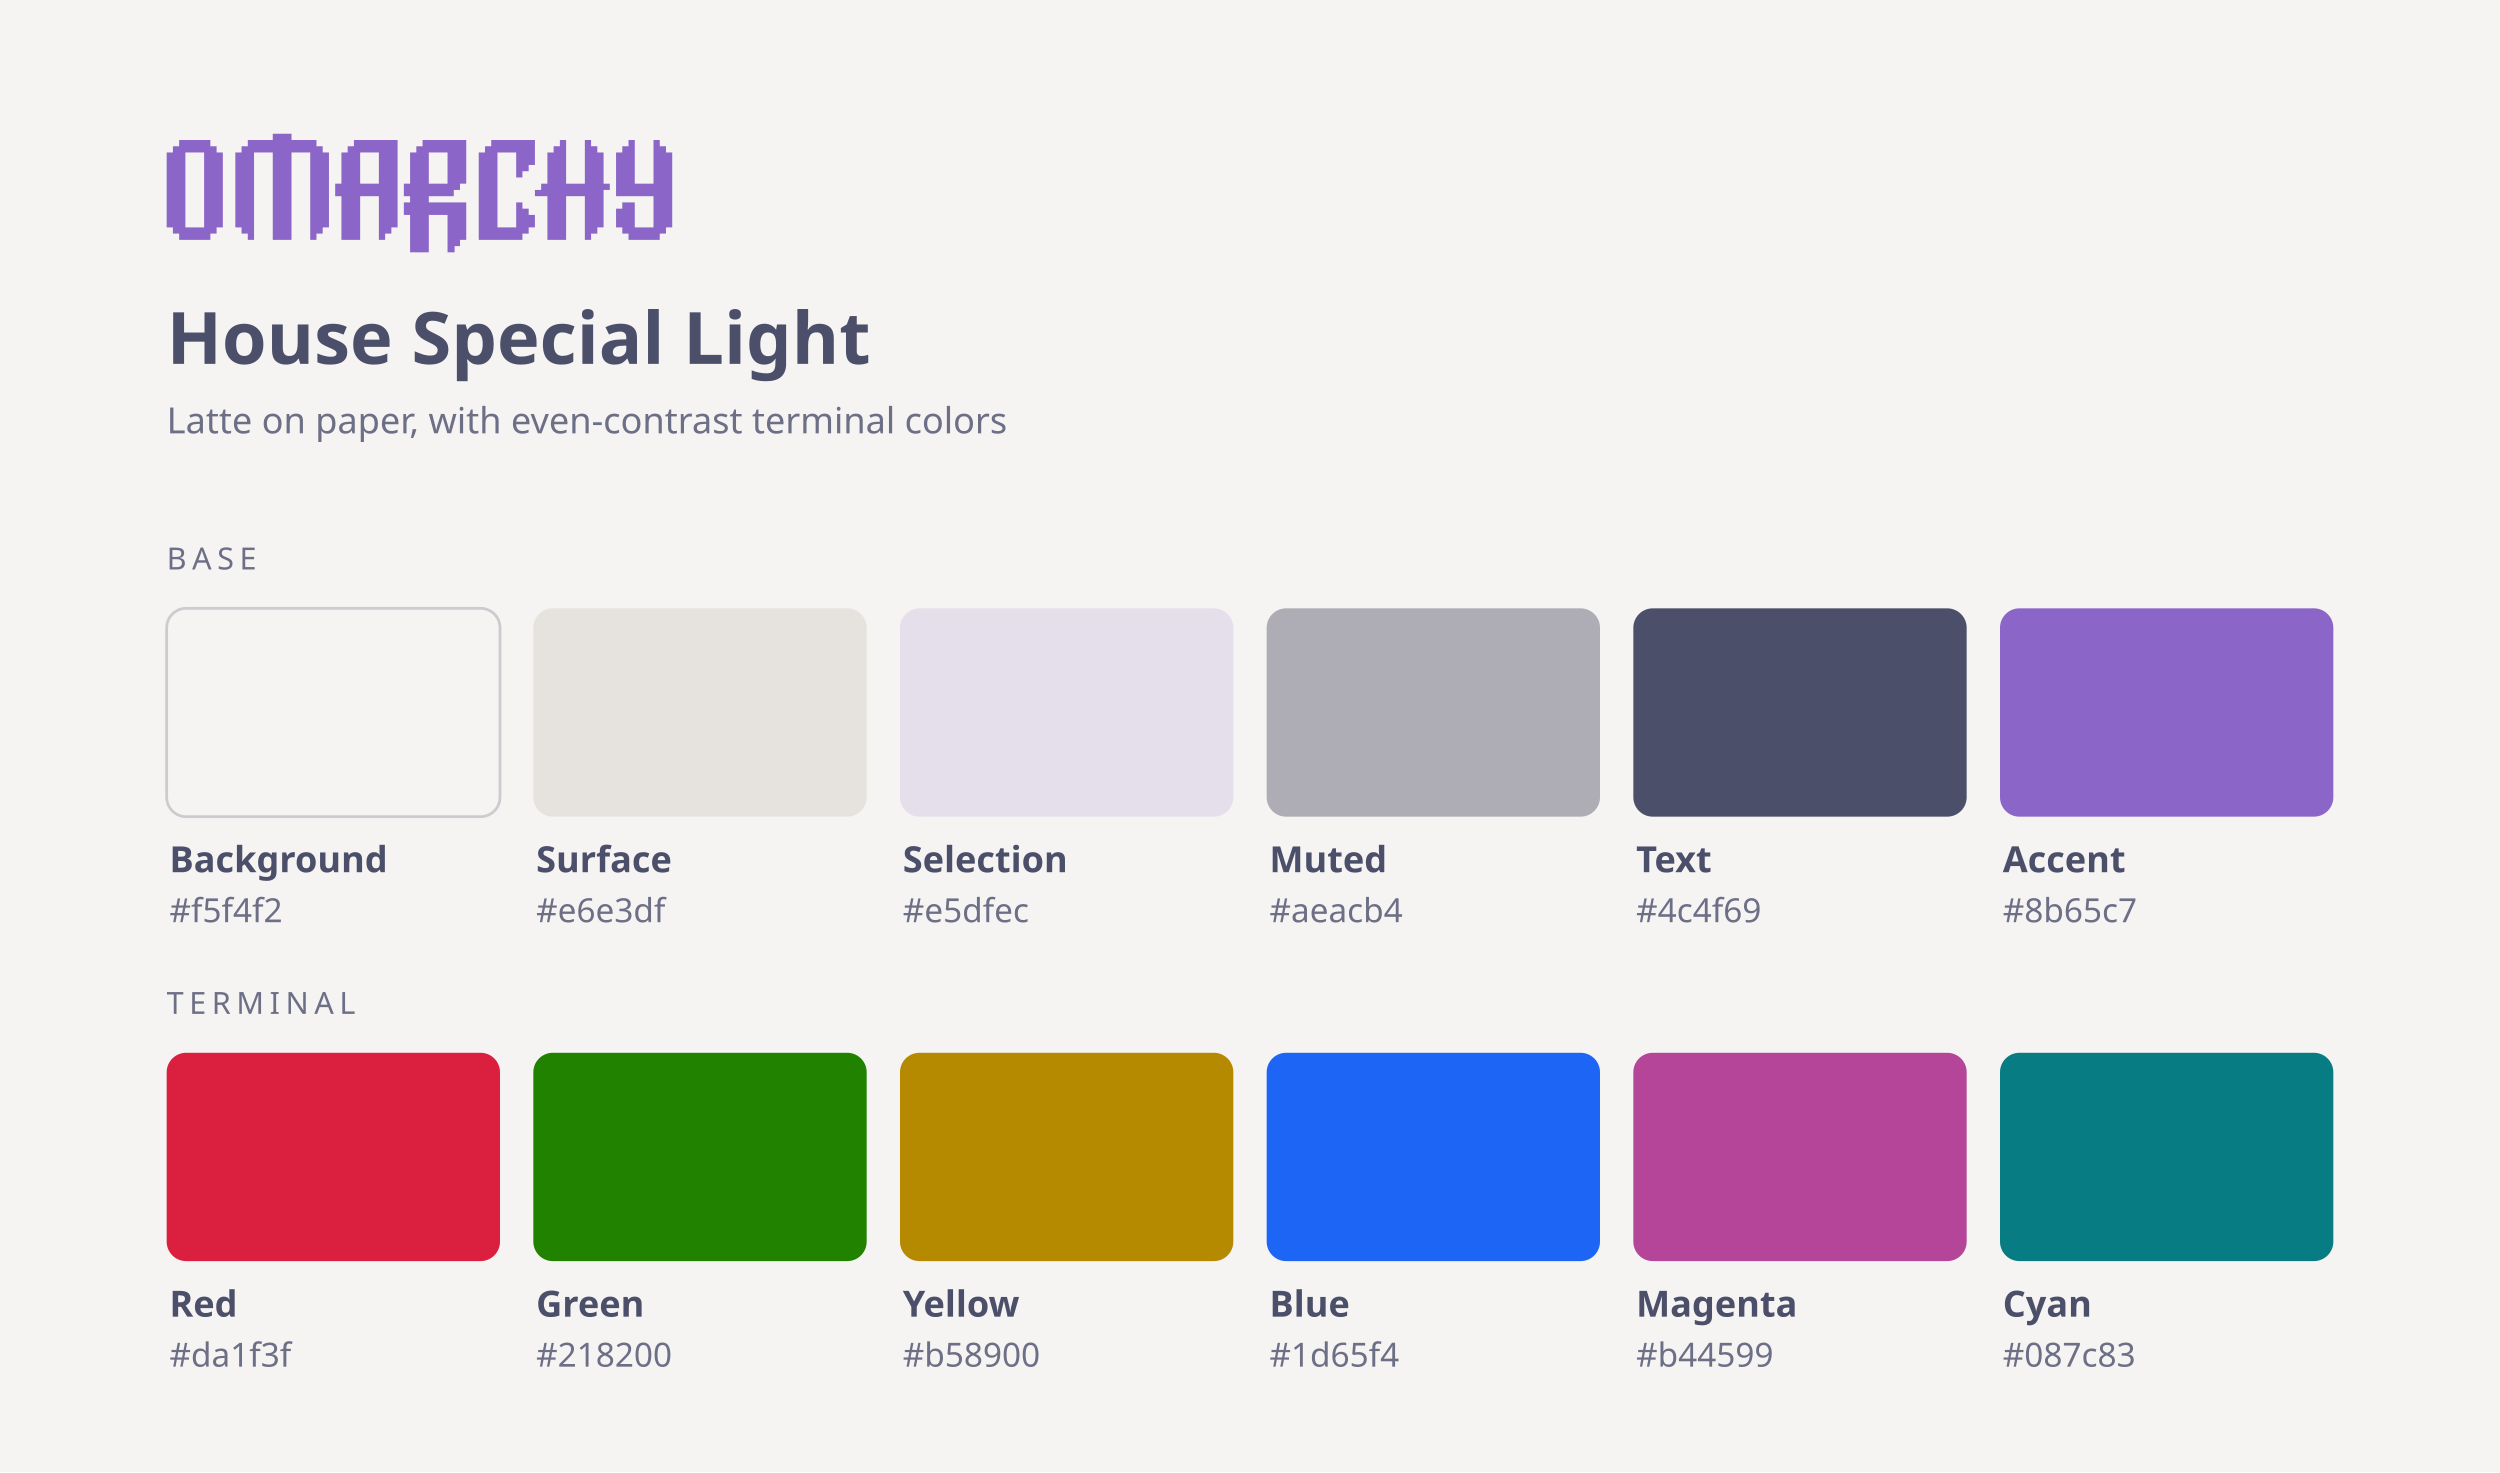
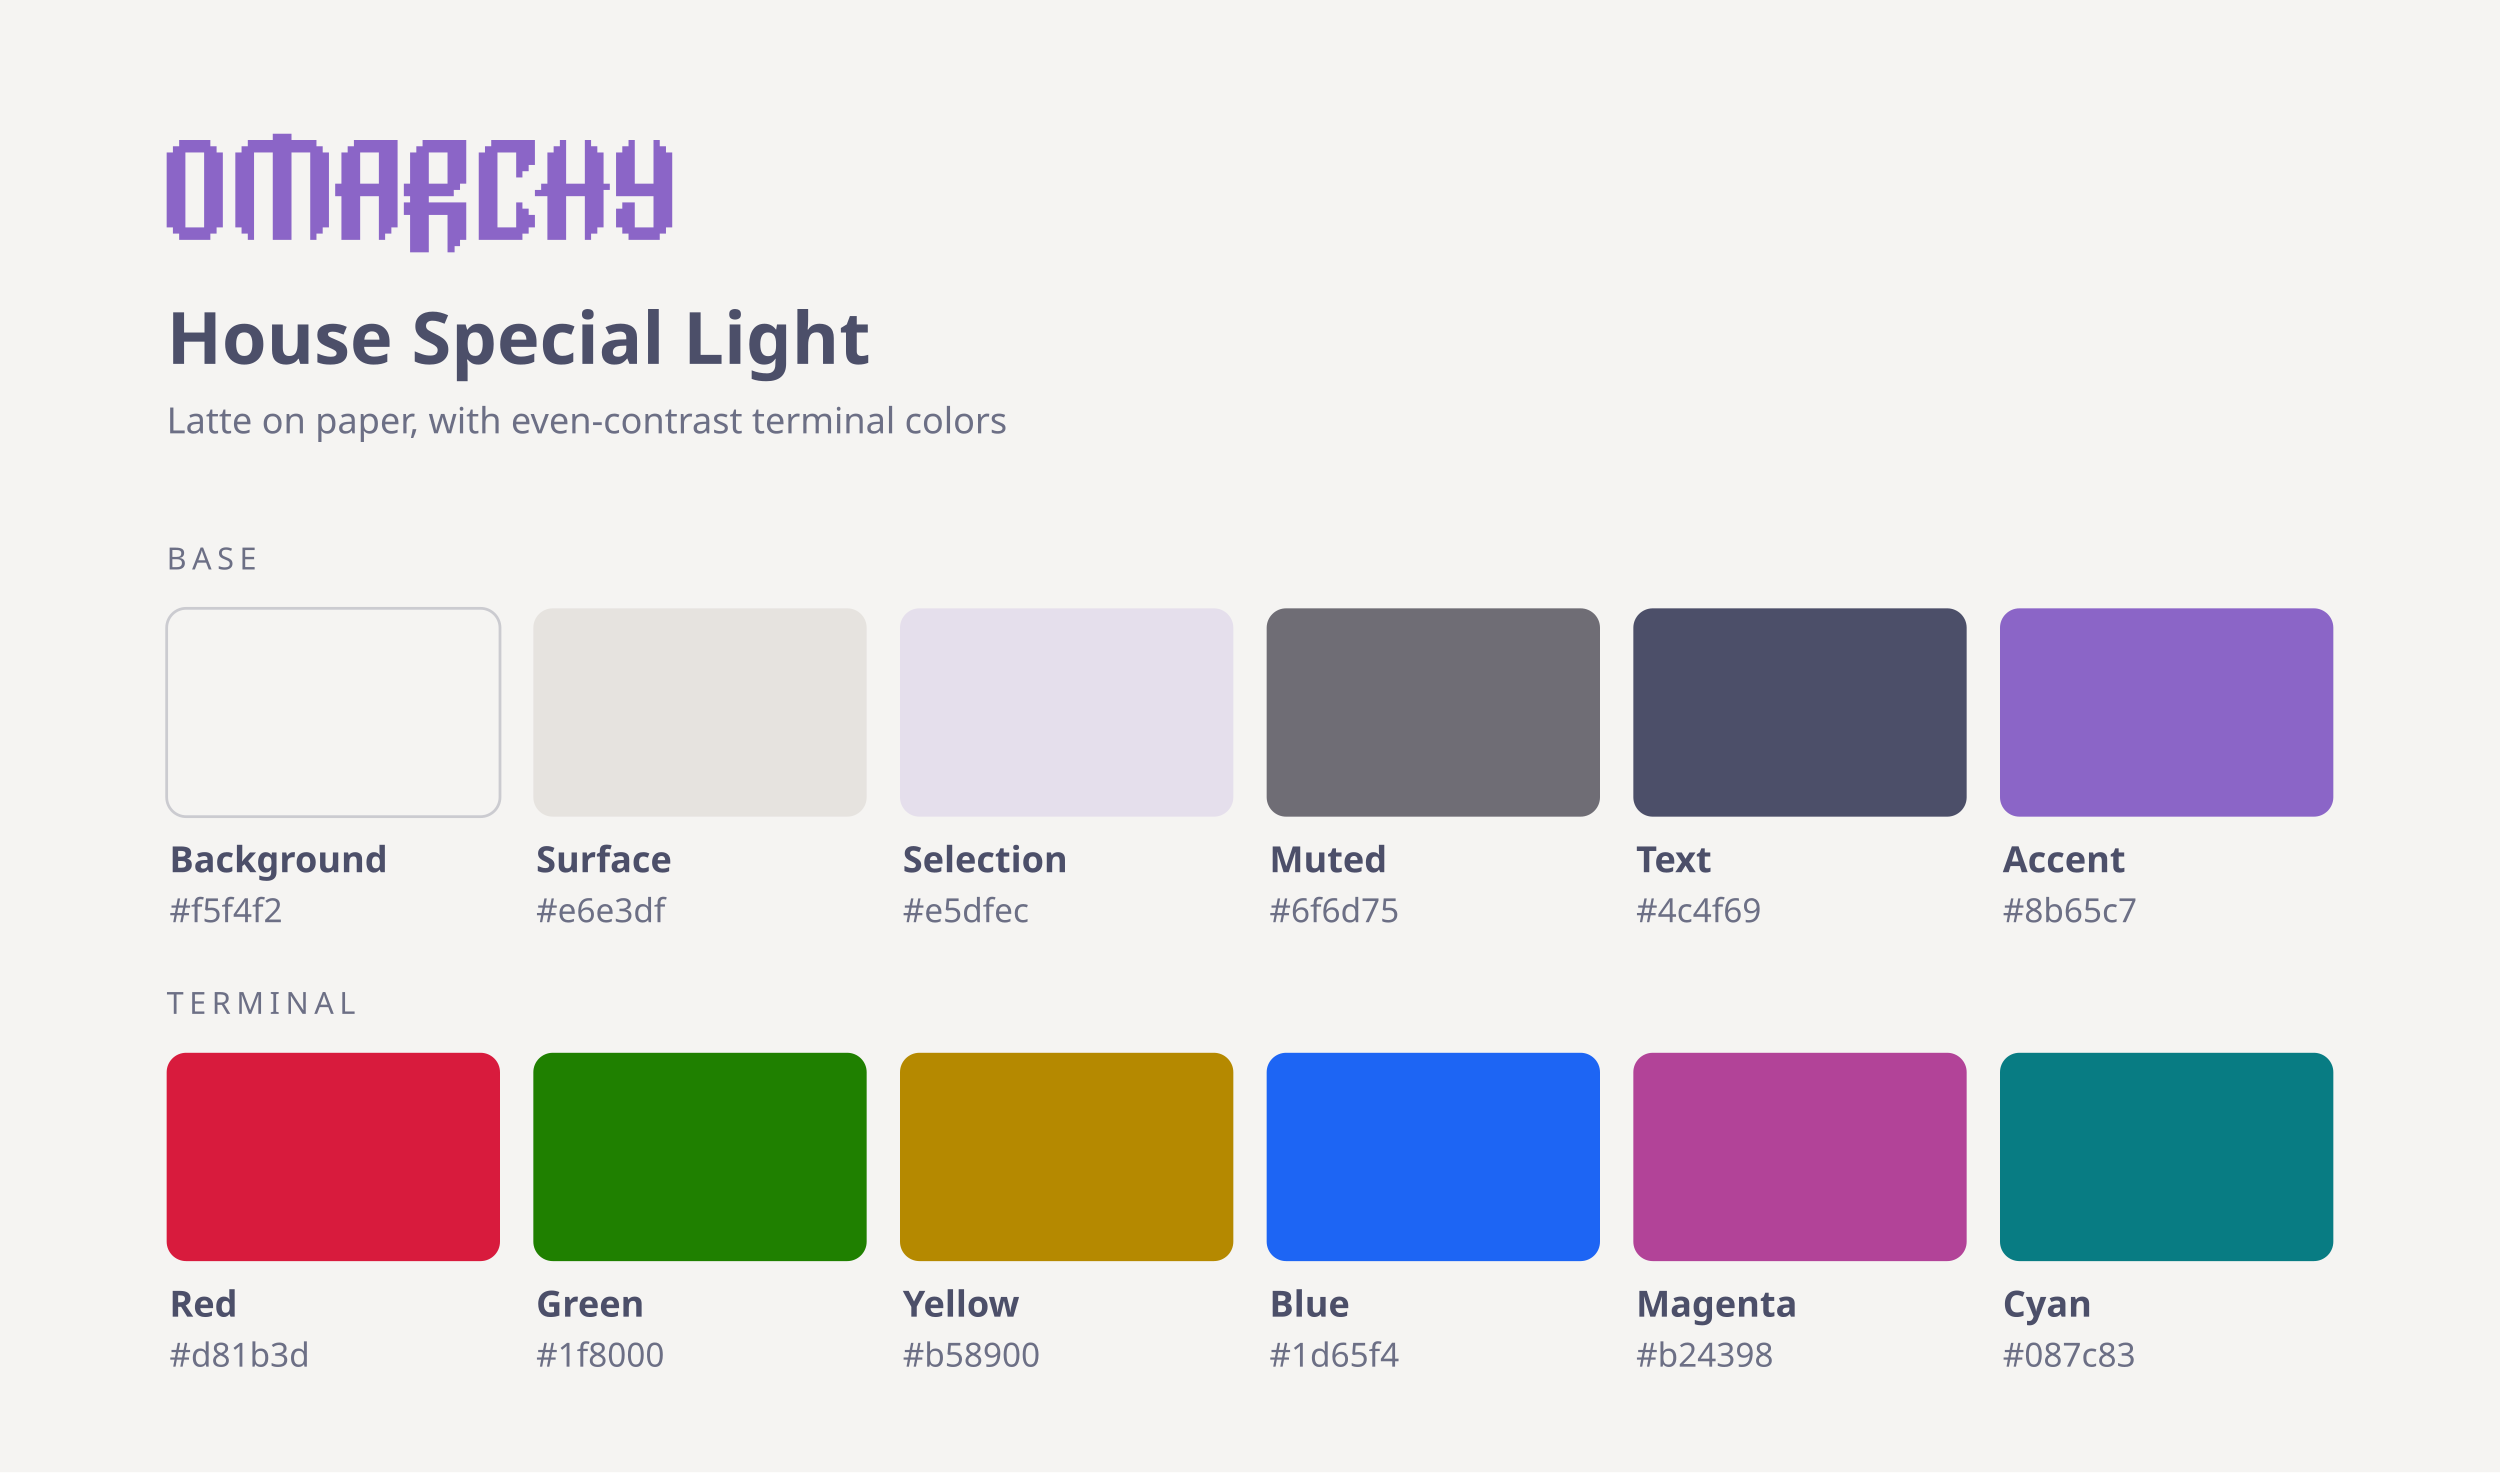
<svg xmlns="http://www.w3.org/2000/svg" width="1800" height="1060" viewBox="0 0 1800 1060">
  <rect width="1800" height="1060" fill="#f5f4f2" />
  <svg x="120" y="96" width="364" height="86" viewBox="0 0 1215 285">
    <g>
      <g fill="#8b65c7">
        <path clip-rule="evenodd" d="m720 120h-15v15h-14.998v14.999l-60.002.001v15.002l90-.002v.002h.002l-.002 89.998h-15v15h-13v15h-17v-89.998h-45v90l-45-.002v-89.998h-14.998v-30h14.998v-15.002h-14.998v-30.001h14.998v-75h15v-14.997h15v-15.002h105.002zm-90-.001h45v-74.997h-45z" fill-rule="evenodd" />
        <path clip-rule="evenodd" d="m105 30.002h15v14.997h15v180.001h-15v15h-15v15.002h-75v-15.002h-15v-15h-15v-180.001h15v-14.997h15v-15.002h75zm-60 194.998h45v-179.998h-45z" fill-rule="evenodd" />
        <path d="m300 15h60v15h15v14.999h15v180.001h-15v15h-15v15h-15l-.004-209.998h-44.994v-.002h-.002v210.002h-45v-210h-44.998v179.997h-.002v30.003h-15v-15.002h-15v-15h-14.998v-180.001h14.998v-14.999h15v-15h60v-15h45z" />
        <path clip-rule="evenodd" d="m555 225h-15v15h-15v15h-15v-105.001l-44.998.001v105.002h-45.002v-105.002h-15v-30.001h15v-75h15.002v-14.997h15v-15.002h105zm-89.998-105.001h44.998v-74.997h-44.998z" fill-rule="evenodd" />
        <path d="m885 75h-15v15h-15v15h-15v-59.998h-45v179.998h45v-59.998h15v14.997h15v15.001h15v30h-15v15h-15v15.002l-105-.002v-210.001h14.998v-14.997h15.002v-15.002h105z" />
        <path d="m960 119.999h45v-104.999h15v15h15v14.999h15v75.001h15v15h-15v90h-15v15h-15v15h-15v-105h-45v105.002l-45-.002v-105h-30v-15h15v-15.001h15v-75h15v-14.997h15v-15.002h15z" />
        <path d="m1125 119.999h45v-104.999h15v15h15v15h15v180h-15v15h-15v15.002l-75-.002v-15h-15v-15h-15v-45.001h15v-14.997-.002h30v60h45v-75h-90v-105.001h15v-14.997h15v-15.002h15z" />
      </g>
    </g>
  </svg>
  <text x="120" y="262" font-family="JetBrainsMono Nerd Font" font-size="52" font-weight="700" fill="#4c4f69">House Special Light</text>
  <text x="120" y="312" font-family="JetBrainsMono Nerd Font" font-size="26" fill="#6c6f85">Latte on paper, with even-contrast terminal colors</text>
  <text x="120" y="410" font-family="JetBrainsMono Nerd Font" font-size="22" letter-spacing="4" fill="#6c6f85">BASE</text>
  <rect x="120" y="438" width="240" height="150" rx="14" fill="#f5f4f2" stroke="#cbcbd0" stroke-width="2" />
  <text x="122" y="628" font-family="JetBrainsMono Nerd Font" font-size="26" font-weight="700" fill="#4c4f69">Background</text>
  <text x="122" y="664" font-family="JetBrainsMono Nerd Font" font-size="24" fill="#6c6f85">#f5f4f2</text>
  <rect x="384" y="438" width="240" height="150" rx="14" fill="#e6e3df" />
  <text x="386" y="628" font-family="JetBrainsMono Nerd Font" font-size="26" font-weight="700" fill="#4c4f69">Surface</text>
  <text x="386" y="664" font-family="JetBrainsMono Nerd Font" font-size="24" fill="#6c6f85">#e6e3df</text>
  <rect x="648" y="438" width="240" height="150" rx="14" fill="#e5dfec" />
  <text x="650" y="628" font-family="JetBrainsMono Nerd Font" font-size="26" font-weight="700" fill="#4c4f69">Selection</text>
  <text x="650" y="664" font-family="JetBrainsMono Nerd Font" font-size="24" fill="#6c6f85">#e5dfec</text>
-   <rect x="912" y="438" width="240" height="150" rx="14" fill="#aeacb4" />
+   <rect x="912" y="438" width="240" height="150" rx="14" fill="#6f6d75" />
  <text x="914" y="628" font-family="JetBrainsMono Nerd Font" font-size="26" font-weight="700" fill="#4c4f69">Muted</text>
-   <text x="914" y="664" font-family="JetBrainsMono Nerd Font" font-size="24" fill="#6c6f85">#aeacb4</text>
+   <text x="914" y="664" font-family="JetBrainsMono Nerd Font" font-size="24" fill="#6c6f85">#6f6d75</text>
  <rect x="1176" y="438" width="240" height="150" rx="14" fill="#4c4f69" />
  <text x="1178" y="628" font-family="JetBrainsMono Nerd Font" font-size="26" font-weight="700" fill="#4c4f69">Text</text>
  <text x="1178" y="664" font-family="JetBrainsMono Nerd Font" font-size="24" fill="#6c6f85">#4c4f69</text>
  <rect x="1440" y="438" width="240" height="150" rx="14" fill="#8b65c7" />
  <text x="1442" y="628" font-family="JetBrainsMono Nerd Font" font-size="26" font-weight="700" fill="#4c4f69">Accent</text>
  <text x="1442" y="664" font-family="JetBrainsMono Nerd Font" font-size="24" fill="#6c6f85">#8b65c7</text>
  <text x="120" y="730" font-family="JetBrainsMono Nerd Font" font-size="22" letter-spacing="4" fill="#6c6f85">TERMINAL</text>
-   <rect x="120" y="758" width="240" height="150" rx="14" fill="#da1f3f" />
+   <rect x="120" y="758" width="240" height="150" rx="14" fill="#d81b3d" />
  <text x="122" y="948" font-family="JetBrainsMono Nerd Font" font-size="26" font-weight="700" fill="#4c4f69">Red</text>
-   <text x="122" y="984" font-family="JetBrainsMono Nerd Font" font-size="24" fill="#6c6f85">#da1f3f</text>
-   <rect x="384" y="758" width="240" height="150" rx="14" fill="#218200" />
+   <text x="122" y="984" font-family="JetBrainsMono Nerd Font" font-size="24" fill="#6c6f85">#d81b3d</text>
+   <rect x="384" y="758" width="240" height="150" rx="14" fill="#1f8000" />
  <text x="386" y="948" font-family="JetBrainsMono Nerd Font" font-size="26" font-weight="700" fill="#4c4f69">Green</text>
-   <text x="386" y="984" font-family="JetBrainsMono Nerd Font" font-size="24" fill="#6c6f85">#218200</text>
+   <text x="386" y="984" font-family="JetBrainsMono Nerd Font" font-size="24" fill="#6c6f85">#1f8000</text>
  <rect x="648" y="758" width="240" height="150" rx="14" fill="#b58900" />
  <text x="650" y="948" font-family="JetBrainsMono Nerd Font" font-size="26" font-weight="700" fill="#4c4f69">Yellow</text>
  <text x="650" y="984" font-family="JetBrainsMono Nerd Font" font-size="24" fill="#6c6f85">#b58900</text>
  <rect x="912" y="758" width="240" height="150" rx="14" fill="#1d65f4" />
  <text x="914" y="948" font-family="JetBrainsMono Nerd Font" font-size="26" font-weight="700" fill="#4c4f69">Blue</text>
  <text x="914" y="984" font-family="JetBrainsMono Nerd Font" font-size="24" fill="#6c6f85">#1d65f4</text>
-   <rect x="1176" y="758" width="240" height="150" rx="14" fill="#b44599" />
+   <rect x="1176" y="758" width="240" height="150" rx="14" fill="#b24398" />
  <text x="1178" y="948" font-family="JetBrainsMono Nerd Font" font-size="26" font-weight="700" fill="#4c4f69">Magenta</text>
-   <text x="1178" y="984" font-family="JetBrainsMono Nerd Font" font-size="24" fill="#6c6f85">#b44599</text>
+   <text x="1178" y="984" font-family="JetBrainsMono Nerd Font" font-size="24" fill="#6c6f85">#b24398</text>
  <rect x="1440" y="758" width="240" height="150" rx="14" fill="#087c83" />
  <text x="1442" y="948" font-family="JetBrainsMono Nerd Font" font-size="26" font-weight="700" fill="#4c4f69">Cyan</text>
  <text x="1442" y="984" font-family="JetBrainsMono Nerd Font" font-size="24" fill="#6c6f85">#087c83</text>
</svg>
